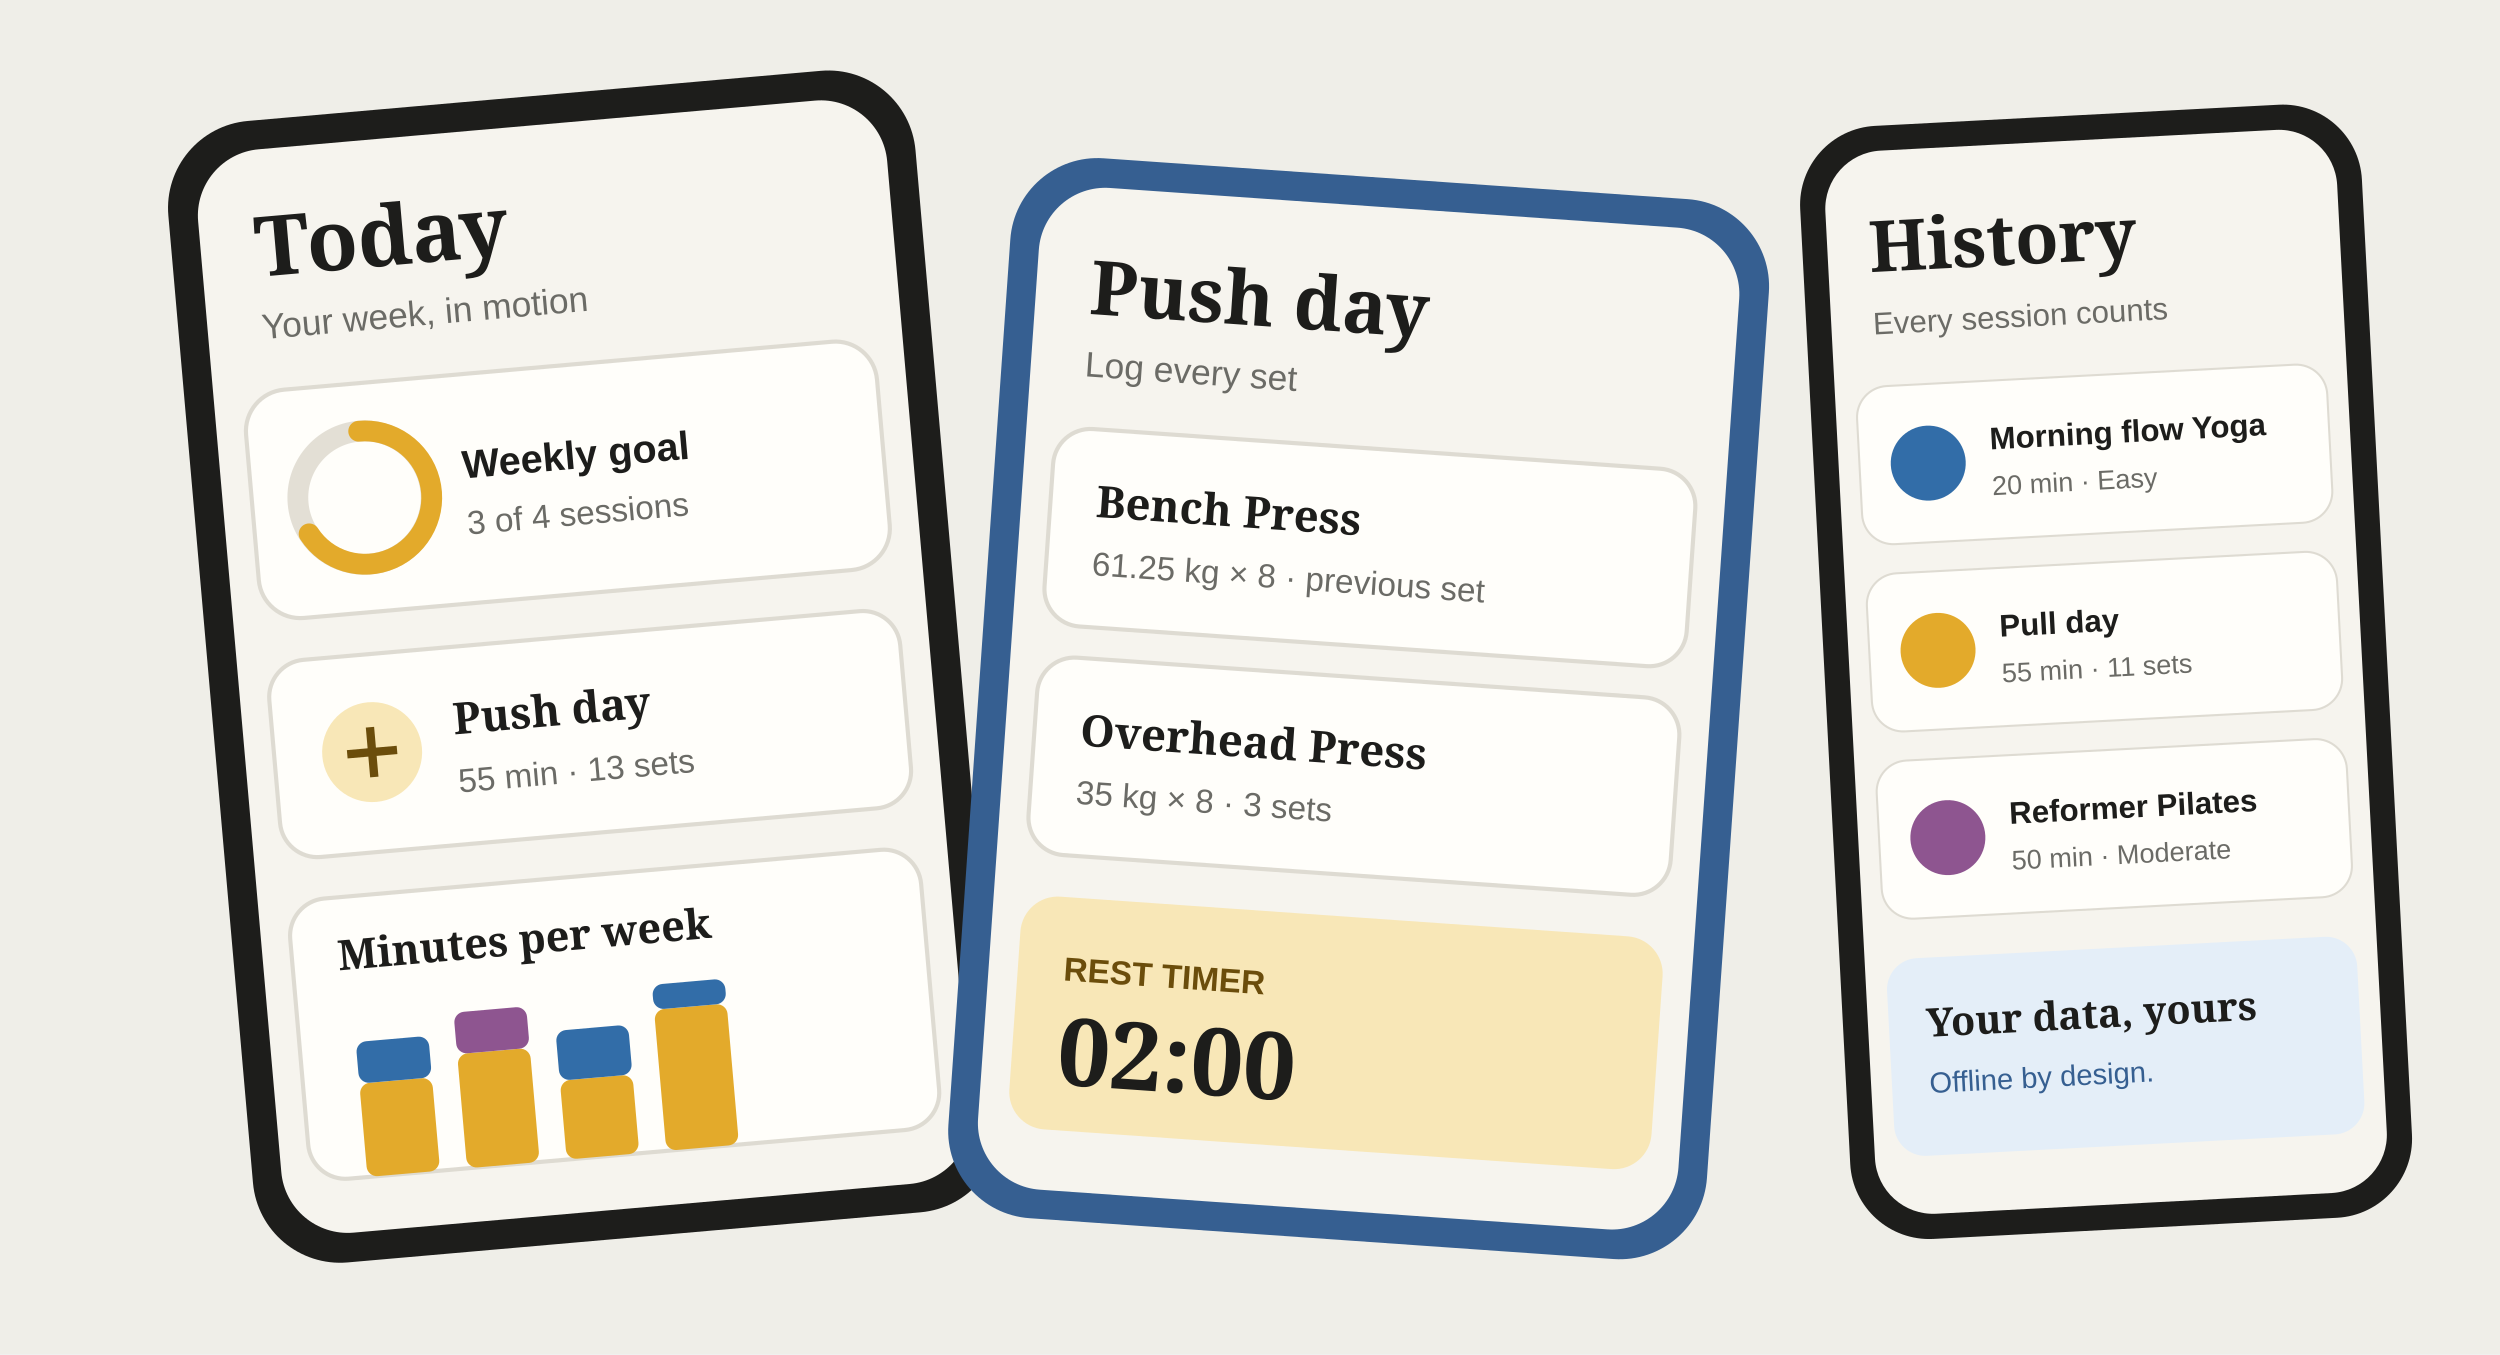
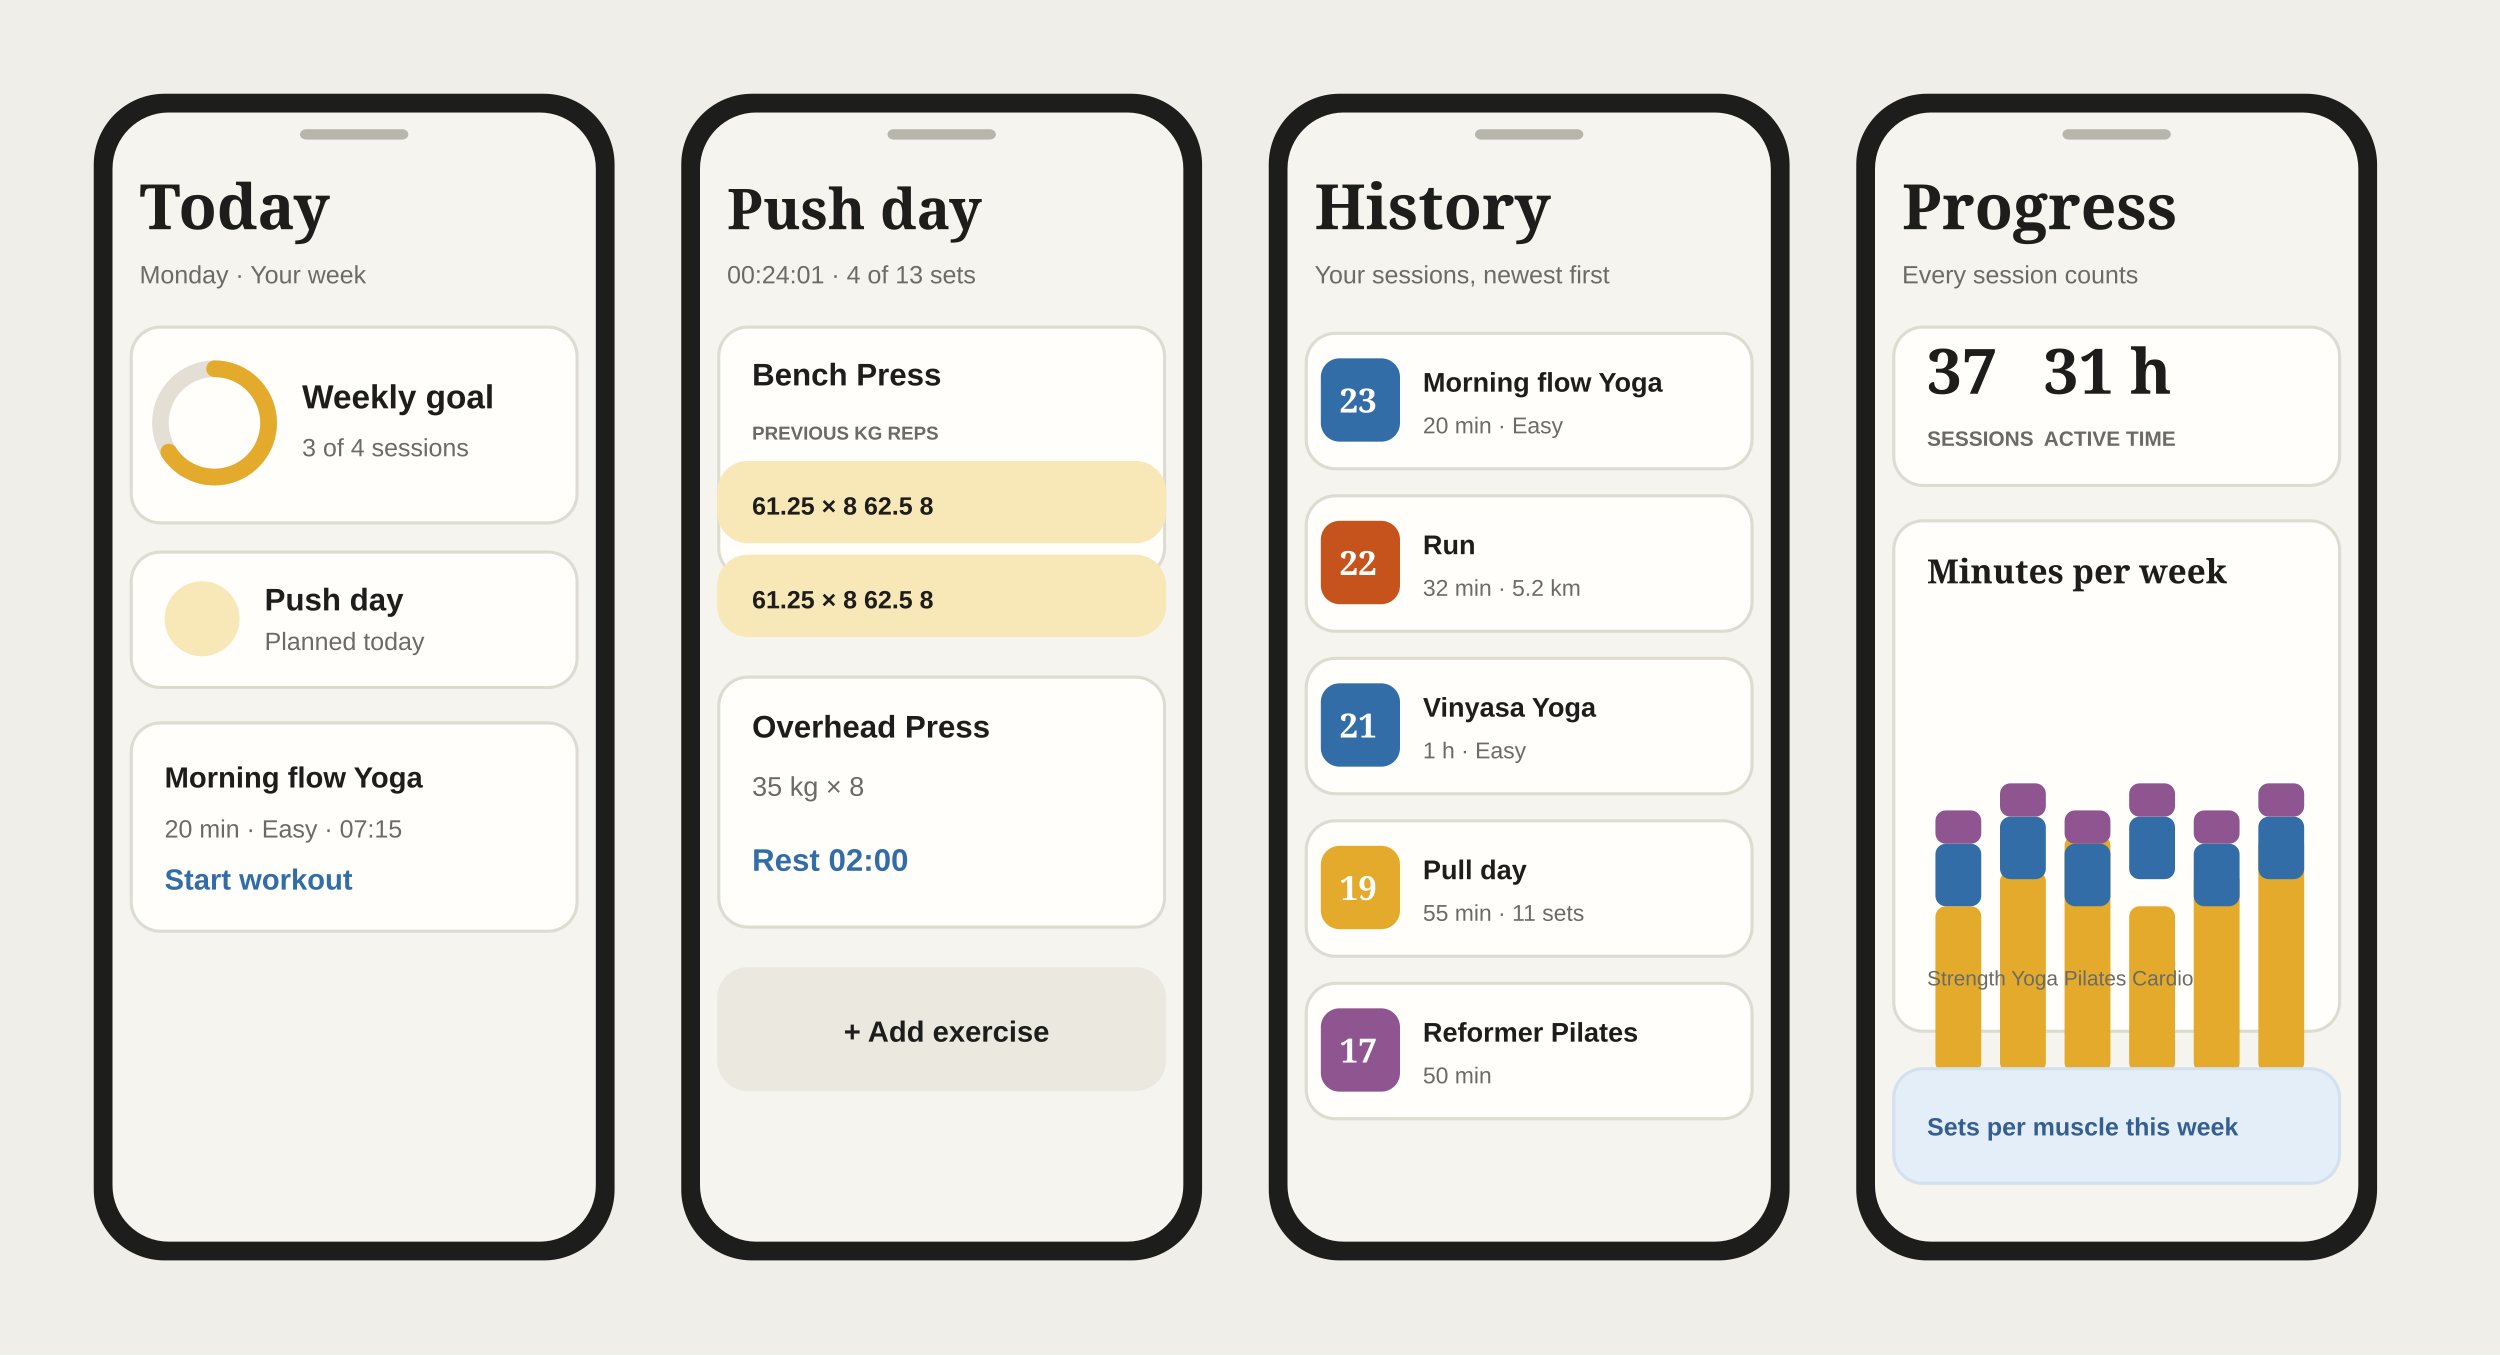
<svg xmlns="http://www.w3.org/2000/svg" viewBox="0 0 1200 650">
  <rect width="1200" height="650" fill="#efeee8" />
-   <g transform="translate(100 45) rotate(-5 180 270)">
-     <rect width="360" height="550" rx="42" fill="#1d1d1b" />
-     <rect x="14" y="14" width="332" height="522" rx="32" fill="#f6f4ee" />
-     <text x="40" y="75" font-family="Georgia" font-size="40" font-weight="bold" fill="#1d1d1b">Today</text>
-     <text x="40" y="105" font-family="Arial" font-size="17" fill="#6b6b66">Your week, in motion</text>
-     <rect x="28" y="130" width="304" height="110" rx="20" fill="#fffefa" stroke="#dedbd2" stroke-width="2" />
-     <circle cx="82" cy="185" r="32" fill="none" stroke="#e3dfd5" stroke-width="10" />
-     <path d="M82 153 A32 32 0 1 1 54 200" fill="none" stroke="#e3aa2b" stroke-width="10" stroke-linecap="round" />
-     <text x="130" y="180" font-family="Arial" font-size="19" font-weight="bold" fill="#1d1d1b">Weekly goal</text>
-     <text x="130" y="207" font-family="Arial" font-size="16" fill="#6b6b66">3 of 4 sessions</text>
-     <rect x="28" y="260" width="304" height="95" rx="18" fill="#fffefa" stroke="#dedbd2" stroke-width="2" />
-     <circle cx="75" cy="307" r="24" fill="#f8e7b7" />
-     <path d="M63 307h24m-12-12v24" stroke="#6b4d0b" stroke-width="4" />
-     <text x="115" y="302" font-family="Georgia" font-size="21" font-weight="bold" fill="#1d1d1b">Push day</text>
-     <text x="115" y="330" font-family="Arial" font-size="16" fill="#6b6b66">55 min · 13 sets</text>
-     <rect x="28" y="375" width="304" height="135" rx="18" fill="#fffefa" stroke="#dedbd2" stroke-width="2" />
-     <text x="50" y="410" font-family="Georgia" font-size="20" font-weight="bold" fill="#1d1d1b">Minutes per week</text>
-     <g transform="translate(55 430)">
-       <rect x="0" y="35" width="35" height="45" rx="5" fill="#e3aa2b" />
-       <rect x="0" y="15" width="35" height="20" rx="5" fill="#326da8" />
-       <rect x="48" y="25" width="35" height="55" rx="5" fill="#e3aa2b" />
-       <rect x="48" y="5" width="35" height="20" rx="5" fill="#8e5590" />
-       <rect x="96" y="42" width="35" height="38" rx="5" fill="#e3aa2b" />
-       <rect x="96" y="18" width="35" height="24" rx="5" fill="#326da8" />
-       <rect x="144" y="12" width="35" height="68" rx="5" fill="#e3aa2b" />
-       <rect x="144" y="0" width="35" height="12" rx="5" fill="#326da8" />
-     </g>
+   <g transform="translate(45 45)">
+     <rect width="250" height="560" rx="34" fill="#1d1d1b" />
+     <rect x="9" y="9" width="232" height="542" rx="27" fill="#f6f4ee" />
+     <rect x="99" y="17" width="52" height="5" rx="3" fill="#b8b5ad" />
+     <text x="22" y="65" font-family="Georgia" font-size="30" font-weight="bold" fill="#1d1d1b">Today</text>
+     <text x="22" y="91" font-family="Arial" font-size="12" font-weight="normal" fill="#6b6b66">Monday · Your week</text>
+     <rect x="18" y="112" width="214" height="94" rx="14" fill="#fffefa" stroke="#dedbd2" stroke-width="1.5" />
+     <circle cx="58" cy="158" r="26" fill="none" stroke="#e3dfd5" stroke-width="8" />
+     <path d="M58 132 A26 26 0 1 1 36 172" fill="none" stroke="#e3aa2b" stroke-width="8" stroke-linecap="round" />
+     <text x="100" y="151" font-family="Arial" font-size="16" font-weight="bold" fill="#1d1d1b">Weekly goal</text>
+     <text x="100" y="174" font-family="Arial" font-size="12" font-weight="normal" fill="#6b6b66">3 of 4 sessions</text>
+     <rect x="18" y="220" width="214" height="65" rx="14" fill="#fffefa" stroke="#dedbd2" stroke-width="1.5" />
+     <circle cx="52" cy="252" r="18" fill="#f8e7b7" />
+     <text x="82" y="248" font-family="Arial" font-size="15" font-weight="bold" fill="#1d1d1b">Push day</text>
+     <text x="82" y="267" font-family="Arial" font-size="12" font-weight="normal" fill="#6b6b66">Planned today</text>
+     <rect x="18" y="302" width="214" height="100" rx="14" fill="#fffefa" stroke="#dedbd2" stroke-width="1.5" />
+     <text x="34" y="333" font-family="Arial" font-size="14" font-weight="bold" fill="#1d1d1b">Morning flow Yoga</text>
+     <text x="34" y="357" font-family="Arial" font-size="12" font-weight="normal" fill="#6b6b66">20 min · Easy · 07:15</text>
+     <text x="34" y="382" font-family="Arial" font-size="14" font-weight="bold" fill="#326da8">Start workout</text>
  </g>
-   <g transform="translate(470 85) rotate(4 180 250)">
-     <rect width="365" height="510" rx="42" fill="#365f91" />
-     <rect x="14" y="14" width="337" height="482" rx="32" fill="#f6f4ee" />
-     <text x="40" y="75" font-family="Georgia" font-size="36" font-weight="bold" fill="#1d1d1b">Push day</text>
-     <text x="40" y="105" font-family="Arial" font-size="17" fill="#6b6b66">Log every set</text>
-     <g fill="#fffefa" stroke="#dedbd2" stroke-width="2">
-       <rect x="28" y="130" width="309" height="95" rx="18" />
-       <rect x="28" y="240" width="309" height="95" rx="18" />
-     </g>
-     <g font-family="Georgia" font-size="21" font-weight="bold" fill="#1d1d1b">
-       <text x="50" y="172">Bench Press</text>
-       <text x="50" y="282">Overhead Press</text>
-     </g>
-     <g font-family="Arial" font-size="16" fill="#6b6b66">
-       <text x="50" y="200">61.25 kg × 8 · previous set</text>
-       <text x="50" y="310">35 kg × 8 · 3 sets</text>
-     </g>
-     <rect x="28" y="355" width="309" height="112" rx="18" fill="#f8e7b7" />
-     <text x="50" y="395" font-family="Arial" font-size="16" font-weight="bold" fill="#6b4d0b">REST TIMER</text>
-     <text x="50" y="445" font-family="Georgia" font-size="45" font-weight="bold" fill="#1d1d1b">02:00</text>
+   <g transform="translate(327 45)">
+     <rect width="250" height="560" rx="34" fill="#1d1d1b" />
+     <rect x="9" y="9" width="232" height="542" rx="27" fill="#f6f4ee" />
+     <rect x="99" y="17" width="52" height="5" rx="3" fill="#b8b5ad" />
+     <text x="22" y="65" font-family="Georgia" font-size="27" font-weight="bold" fill="#1d1d1b">Push day</text>
+     <text x="22" y="91" font-family="Arial" font-size="12" font-weight="normal" fill="#6b6b66">00:24:01 · 4 of 13 sets</text>
+     <rect x="18" y="112" width="214" height="120" rx="14" fill="#fffefa" stroke="#dedbd2" stroke-width="1.5" />
+     <text x="34" y="140" font-family="Arial" font-size="15" font-weight="bold" fill="#1d1d1b">Bench Press</text>
+     <text x="34" y="166" font-family="Arial" font-size="9" font-weight="bold" fill="#6b6b66">PREVIOUS      KG       REPS</text>
+     <rect x="18" y="177" width="214" height="38" rx="14" fill="#f8e7b7" stroke="#f8e7b7" stroke-width="1.5" />
+     <text x="34" y="202" font-family="Arial" font-size="12" font-weight="bold" fill="#1d1d1b">61.25 × 8       62.5       8</text>
+     <rect x="18" y="222" width="214" height="38" rx="14" fill="#f8e7b7" stroke="#f8e7b7" stroke-width="1.5" />
+     <text x="34" y="247" font-family="Arial" font-size="12" font-weight="bold" fill="#1d1d1b">61.25 × 8       62.5       8</text>
+     <rect x="18" y="280" width="214" height="120" rx="14" fill="#fffefa" stroke="#dedbd2" stroke-width="1.5" />
+     <text x="34" y="309" font-family="Arial" font-size="15" font-weight="bold" fill="#1d1d1b">Overhead Press</text>
+     <text x="34" y="337" font-family="Arial" font-size="13" font-weight="normal" fill="#6b6b66">35 kg × 8</text>
+     <text x="34" y="373" font-family="Arial" font-size="15" font-weight="bold" fill="#326da8">Rest  02:00</text>
+     <rect x="18" y="420" width="214" height="58" rx="14" fill="#ebe8e0" stroke="#ebe8e0" stroke-width="1.5" />
+     <text x="78" y="455" font-family="Arial" font-size="14" font-weight="bold" fill="#1d1d1b">+   Add exercise</text>
  </g>
-   <g transform="translate(875 55) rotate(-3 135 250)">
-     <rect width="270" height="535" rx="38" fill="#1d1d1b" />
-     <rect x="12" y="12" width="246" height="511" rx="28" fill="#f6f4ee" />
-     <text x="32" y="70" font-family="Georgia" font-size="34" font-weight="bold" fill="#1d1d1b">History</text>
-     <text x="32" y="100" font-family="Arial" font-size="15" fill="#6b6b66">Every session counts</text>
-     <g font-family="Arial" fill="#1d1d1b">
-       <rect x="22" y="125" width="226" height="76" rx="15" fill="#fffefa" stroke="#dedbd2" />
-       <circle cx="55" cy="163" r="18" fill="#326da8" />
-       <text x="85" y="158" font-size="15" font-weight="bold">Morning flow Yoga</text>
-       <text x="85" y="180" font-size="13" fill="#6b6b66">20 min · Easy</text>
-       <rect x="22" y="215" width="226" height="76" rx="15" fill="#fffefa" stroke="#dedbd2" />
-       <circle cx="55" cy="253" r="18" fill="#e3aa2b" />
-       <text x="85" y="248" font-size="15" font-weight="bold">Pull day</text>
-       <text x="85" y="270" font-size="13" fill="#6b6b66">55 min · 11 sets</text>
-       <rect x="22" y="305" width="226" height="76" rx="15" fill="#fffefa" stroke="#dedbd2" />
-       <circle cx="55" cy="343" r="18" fill="#8e5590" />
-       <text x="85" y="338" font-size="15" font-weight="bold">Reformer Pilates</text>
-       <text x="85" y="360" font-size="13" fill="#6b6b66">50 min · Moderate</text>
-     </g>
-     <rect x="22" y="400" width="226" height="95" rx="15" fill="#e4eef8" />
-     <text x="40" y="438" font-family="Georgia" font-size="19" font-weight="bold" fill="#1d1d1b">Your data, yours</text>
-     <text x="40" y="465" font-family="Arial" font-size="14" fill="#365f91">Offline by design.</text>
+   <g transform="translate(609 45)">
+     <rect width="250" height="560" rx="34" fill="#1d1d1b" />
+     <rect x="9" y="9" width="232" height="542" rx="27" fill="#f6f4ee" />
+     <rect x="99" y="17" width="52" height="5" rx="3" fill="#b8b5ad" />
+     <text x="22" y="65" font-family="Georgia" font-size="30" font-weight="bold" fill="#1d1d1b">History</text>
+     <text x="22" y="91" font-family="Arial" font-size="12" font-weight="normal" fill="#6b6b66">Your sessions, newest first</text>
+     <rect x="18" y="115" width="214" height="65" rx="14" fill="#fffefa" stroke="#dedbd2" stroke-width="1.5" />
+     <rect x="25" y="127" width="38" height="40" rx="9" fill="#326da8" />
+     <text x="34" y="153" font-family="Georgia" font-size="16" font-weight="bold" fill="#ffffff">23</text>
+     <text x="74" y="143" font-family="Arial" font-size="13" font-weight="bold" fill="#1d1d1b">Morning flow Yoga</text>
+     <text x="74" y="163" font-family="Arial" font-size="11" font-weight="normal" fill="#6b6b66">20 min · Easy</text>
+     <rect x="18" y="193" width="214" height="65" rx="14" fill="#fffefa" stroke="#dedbd2" stroke-width="1.5" />
+     <rect x="25" y="205" width="38" height="40" rx="9" fill="#c6531b" />
+     <text x="34" y="231" font-family="Georgia" font-size="16" font-weight="bold" fill="#ffffff">22</text>
+     <text x="74" y="221" font-family="Arial" font-size="13" font-weight="bold" fill="#1d1d1b">Run</text>
+     <text x="74" y="241" font-family="Arial" font-size="11" font-weight="normal" fill="#6b6b66">32 min · 5.2 km</text>
+     <rect x="18" y="271" width="214" height="65" rx="14" fill="#fffefa" stroke="#dedbd2" stroke-width="1.5" />
+     <rect x="25" y="283" width="38" height="40" rx="9" fill="#326da8" />
+     <text x="34" y="309" font-family="Georgia" font-size="16" font-weight="bold" fill="#ffffff">21</text>
+     <text x="74" y="299" font-family="Arial" font-size="13" font-weight="bold" fill="#1d1d1b">Vinyasa Yoga</text>
+     <text x="74" y="319" font-family="Arial" font-size="11" font-weight="normal" fill="#6b6b66">1 h · Easy</text>
+     <rect x="18" y="349" width="214" height="65" rx="14" fill="#fffefa" stroke="#dedbd2" stroke-width="1.5" />
+     <rect x="25" y="361" width="38" height="40" rx="9" fill="#e3aa2b" />
+     <text x="34" y="387" font-family="Georgia" font-size="16" font-weight="bold" fill="#ffffff">19</text>
+     <text x="74" y="377" font-family="Arial" font-size="13" font-weight="bold" fill="#1d1d1b">Pull day</text>
+     <text x="74" y="397" font-family="Arial" font-size="11" font-weight="normal" fill="#6b6b66">55 min · 11 sets</text>
+     <rect x="18" y="427" width="214" height="65" rx="14" fill="#fffefa" stroke="#dedbd2" stroke-width="1.5" />
+     <rect x="25" y="439" width="38" height="40" rx="9" fill="#8e5590" />
+     <text x="34" y="465" font-family="Georgia" font-size="16" font-weight="bold" fill="#ffffff">17</text>
+     <text x="74" y="455" font-family="Arial" font-size="13" font-weight="bold" fill="#1d1d1b">Reformer Pilates</text>
+     <text x="74" y="475" font-family="Arial" font-size="11" font-weight="normal" fill="#6b6b66">50 min</text>
+   </g>
+   <g transform="translate(891 45)">
+     <rect width="250" height="560" rx="34" fill="#1d1d1b" />
+     <rect x="9" y="9" width="232" height="542" rx="27" fill="#f6f4ee" />
+     <rect x="99" y="17" width="52" height="5" rx="3" fill="#b8b5ad" />
+     <text x="22" y="65" font-family="Georgia" font-size="30" font-weight="bold" fill="#1d1d1b">Progress</text>
+     <text x="22" y="91" font-family="Arial" font-size="12" font-weight="normal" fill="#6b6b66">Every session counts</text>
+     <rect x="18" y="112" width="214" height="76" rx="14" fill="#fffefa" stroke="#dedbd2" stroke-width="1.5" />
+     <text x="34" y="144" font-family="Georgia" font-size="30" font-weight="bold" fill="#1d1d1b">37</text>
+     <text x="90" y="144" font-family="Georgia" font-size="30" font-weight="bold" fill="#1d1d1b">31 h</text>
+     <text x="34" y="169" font-family="Arial" font-size="10" font-weight="bold" fill="#6b6b66">SESSIONS</text>
+     <text x="90" y="169" font-family="Arial" font-size="10" font-weight="bold" fill="#6b6b66">ACTIVE TIME</text>
+     <rect x="18" y="205" width="214" height="245" rx="14" fill="#fffefa" stroke="#dedbd2" stroke-width="1.5" />
+     <text x="34" y="235" font-family="Georgia" font-size="16" font-weight="bold" fill="#1d1d1b">Minutes per week</text>
+     <rect x="38" y="390" width="22" height="80" rx="5" fill="#e3aa2b" />
+     <rect x="38" y="360" width="22" height="30" rx="5" fill="#326da8" />
+     <rect x="38" y="344" width="22" height="16" rx="5" fill="#8e5590" />
+     <rect x="69" y="373" width="22" height="97" rx="5" fill="#e3aa2b" />
+     <rect x="69" y="347" width="22" height="30" rx="5" fill="#326da8" />
+     <rect x="69" y="331" width="22" height="16" rx="5" fill="#8e5590" />
+     <rect x="100" y="356" width="22" height="114" rx="5" fill="#e3aa2b" />
+     <rect x="100" y="360" width="22" height="30" rx="5" fill="#326da8" />
+     <rect x="100" y="344" width="22" height="16" rx="5" fill="#8e5590" />
+     <rect x="131" y="390" width="22" height="80" rx="5" fill="#e3aa2b" />
+     <rect x="131" y="347" width="22" height="30" rx="5" fill="#326da8" />
+     <rect x="131" y="331" width="22" height="16" rx="5" fill="#8e5590" />
+     <rect x="162" y="373" width="22" height="97" rx="5" fill="#e3aa2b" />
+     <rect x="162" y="360" width="22" height="30" rx="5" fill="#326da8" />
+     <rect x="162" y="344" width="22" height="16" rx="5" fill="#8e5590" />
+     <rect x="193" y="356" width="22" height="114" rx="5" fill="#e3aa2b" />
+     <rect x="193" y="347" width="22" height="30" rx="5" fill="#326da8" />
+     <rect x="193" y="331" width="22" height="16" rx="5" fill="#8e5590" />
+     <text x="34" y="428" font-family="Arial" font-size="10" font-weight="normal" fill="#6b6b66">Strength  Yoga  Pilates  Cardio</text>
+     <rect x="18" y="468" width="214" height="55" rx="14" fill="#e4eef8" stroke="#d3e0ed" stroke-width="1.5" />
+     <text x="34" y="500" font-family="Arial" font-size="12" font-weight="bold" fill="#365f91">Sets per muscle this week</text>
  </g>
</svg>
